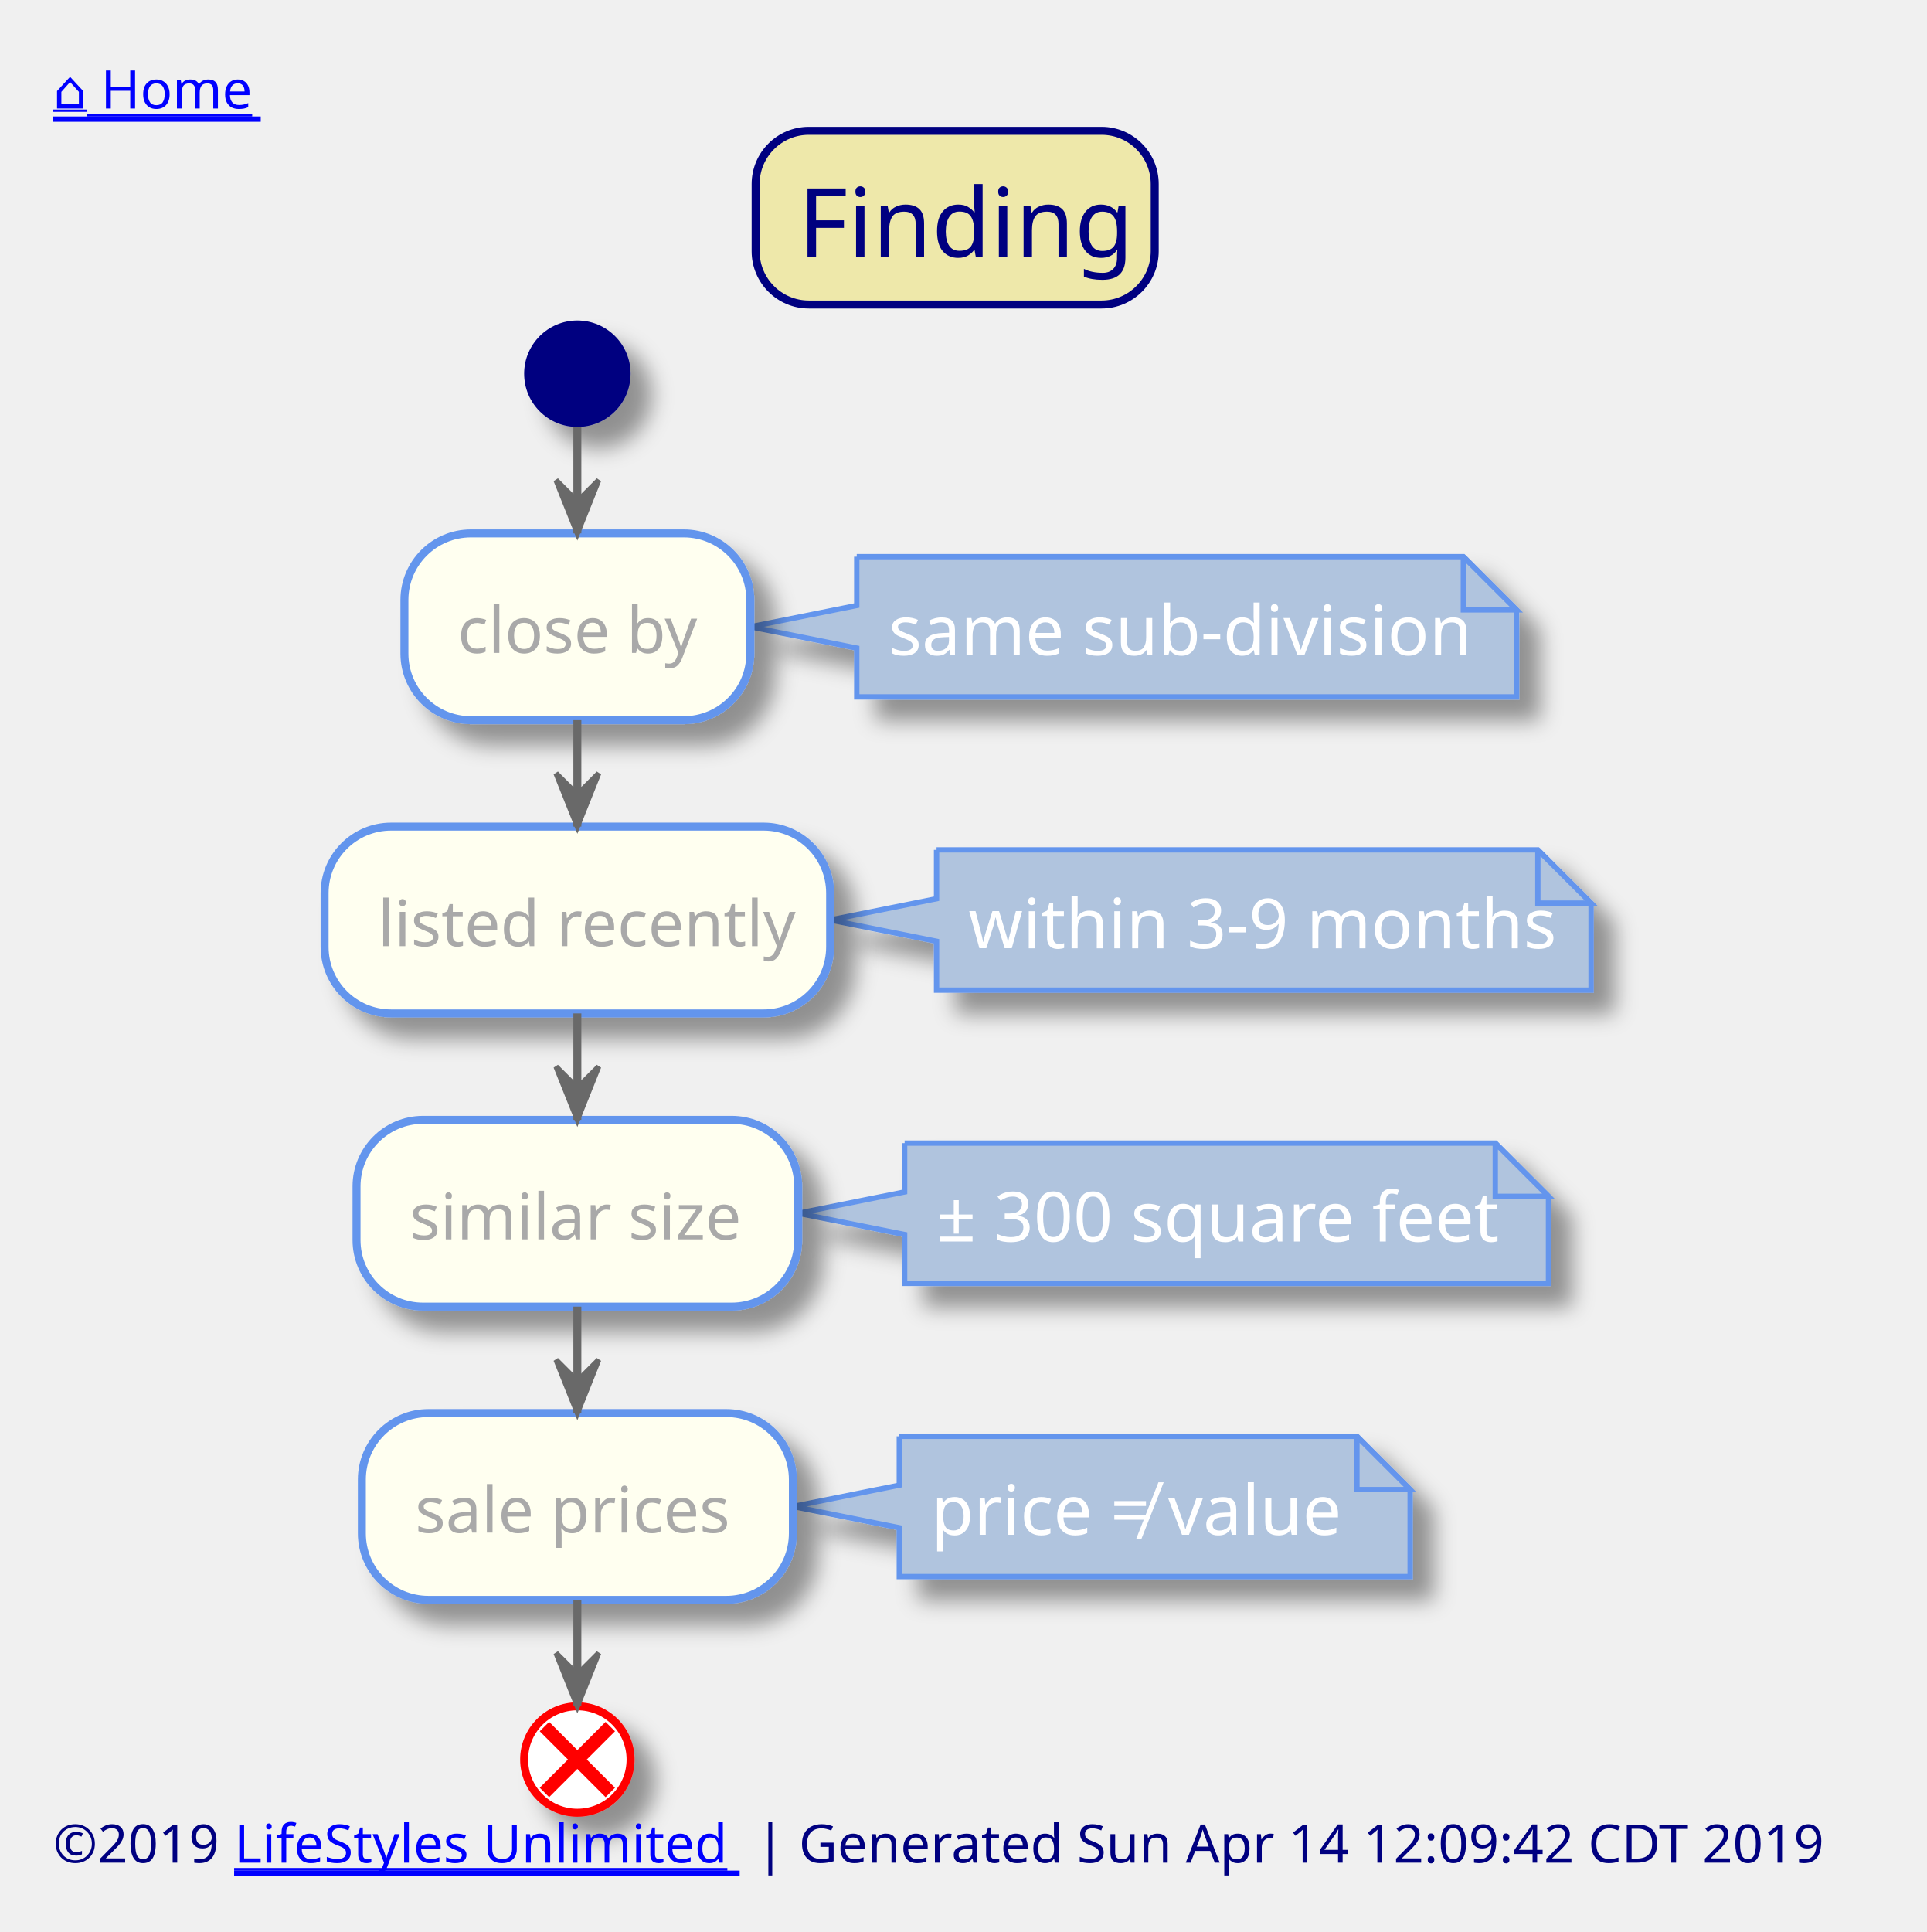
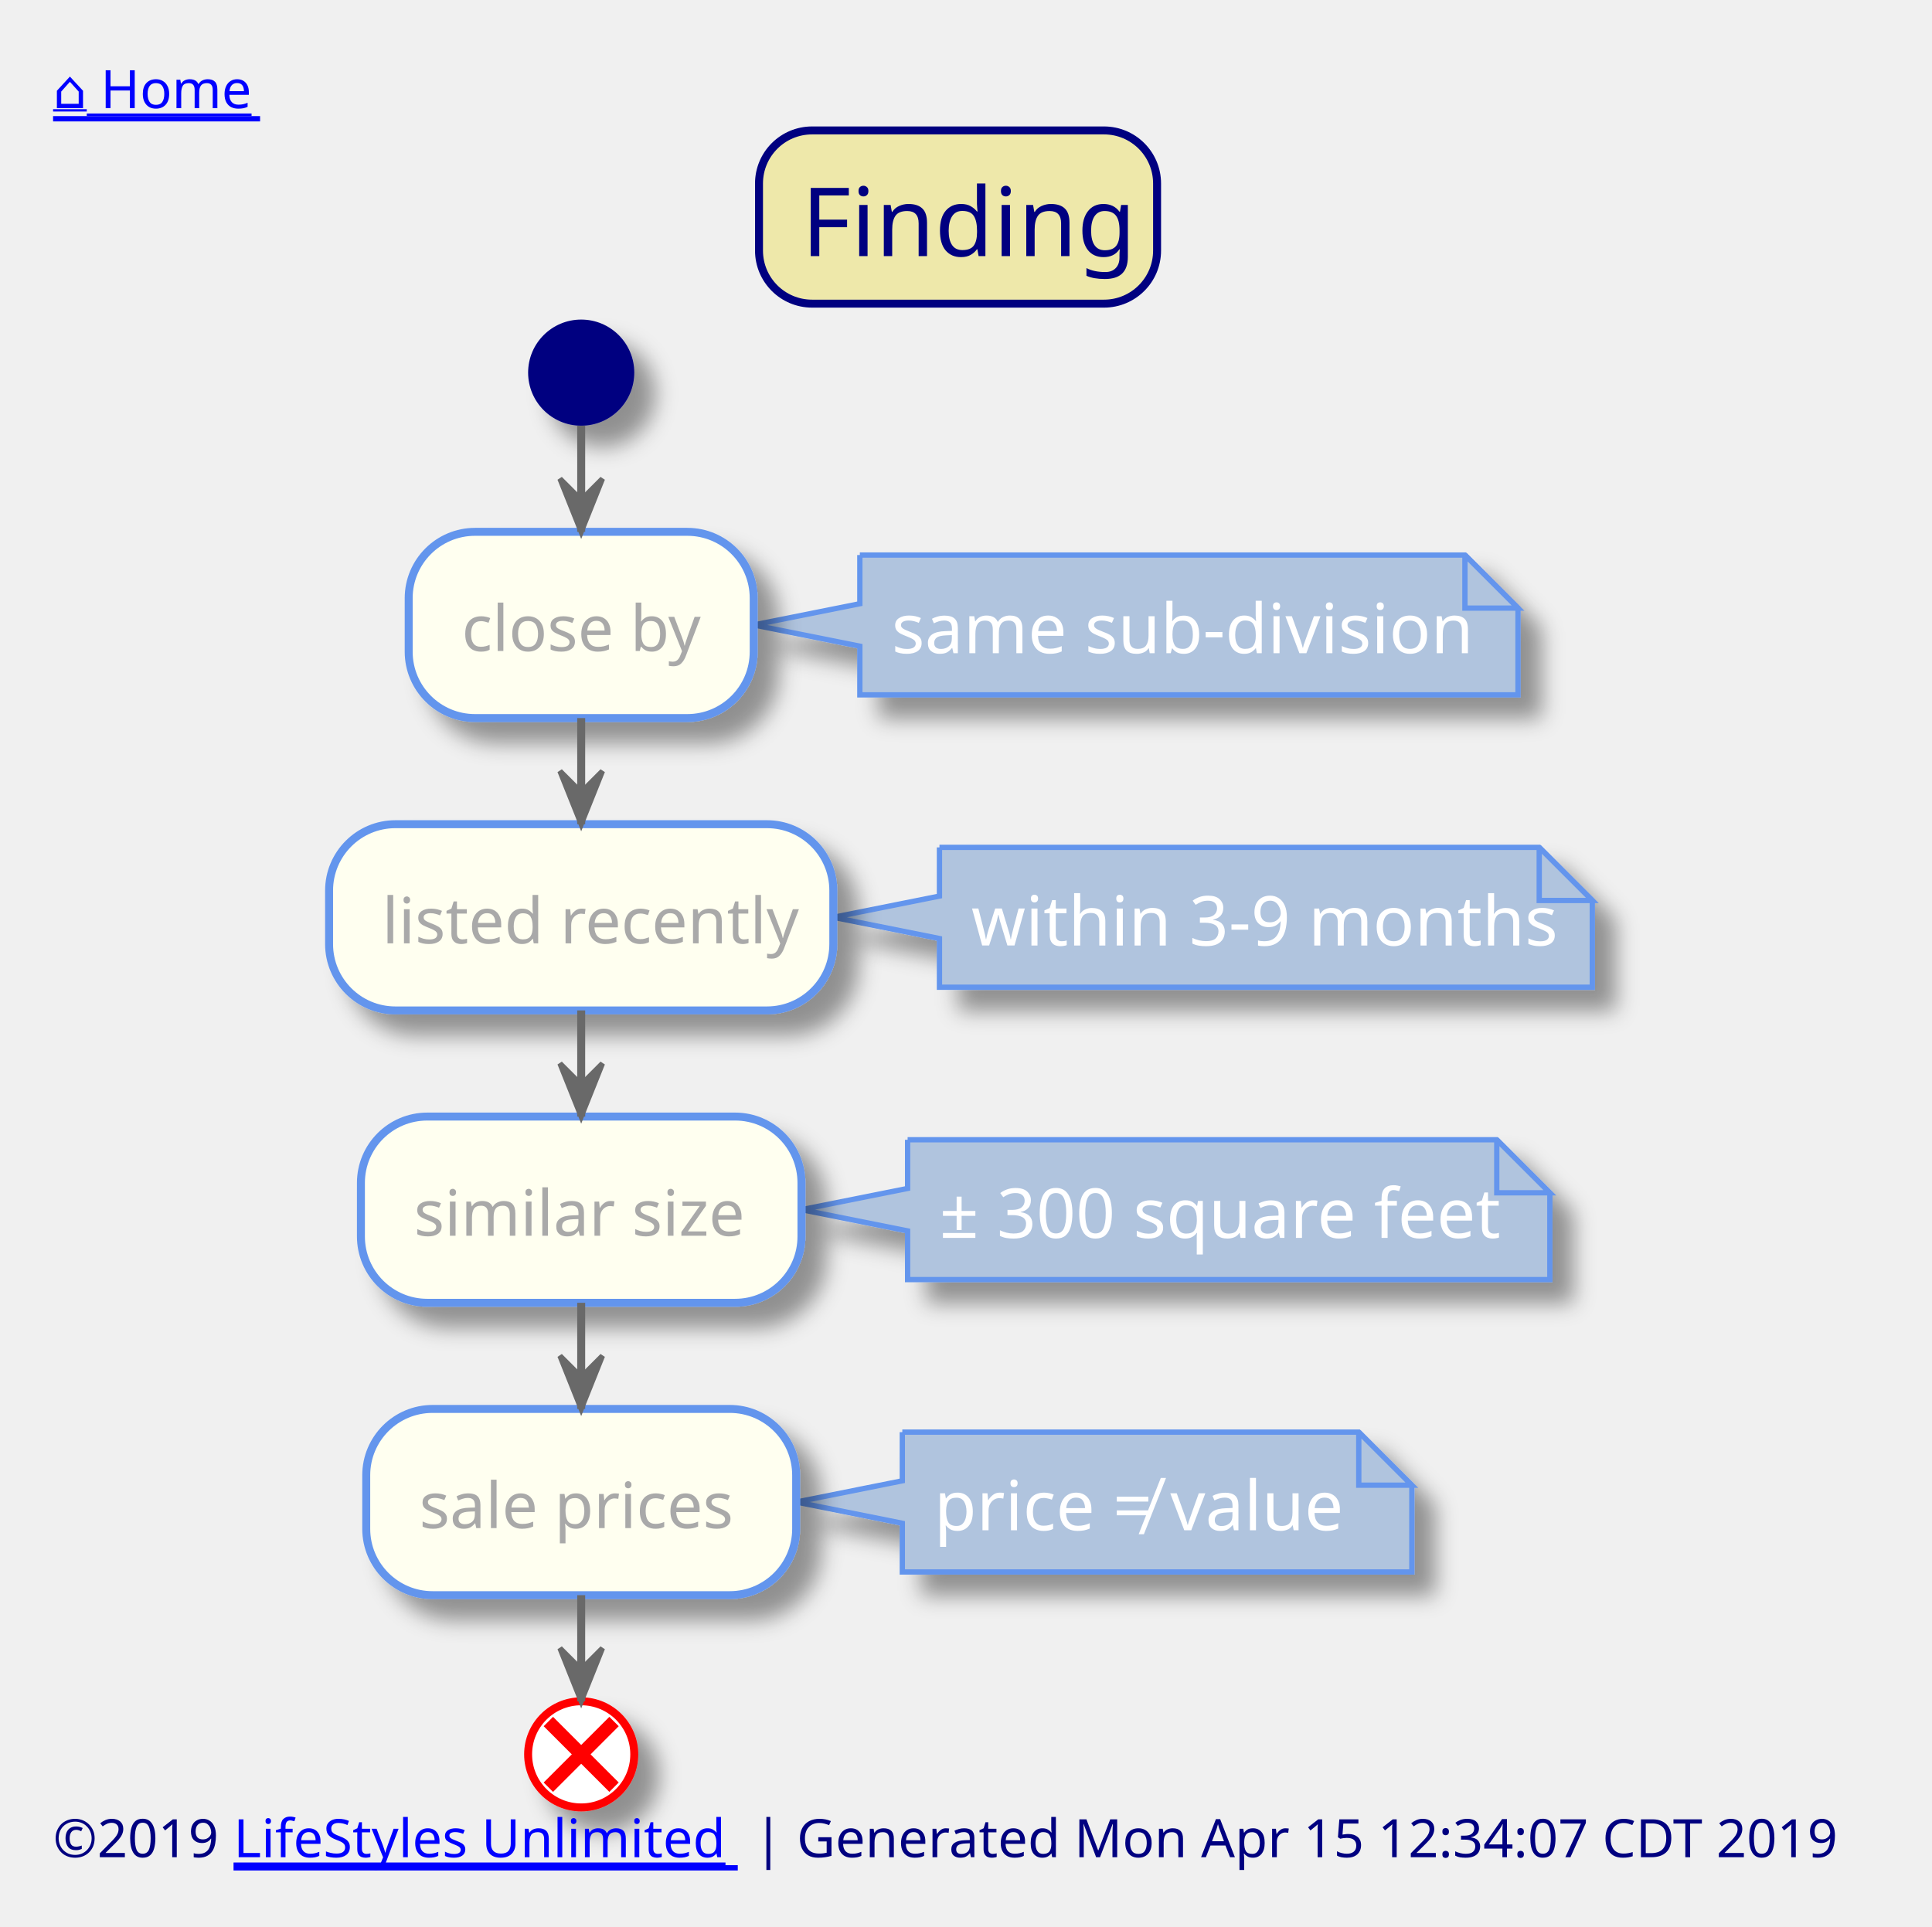
- <svg xmlns="http://www.w3.org/2000/svg" xmlns:xlink="http://www.w3.org/1999/xlink" contentScriptType="application/ecmascript" contentStyleType="text/css" height="363px" preserveAspectRatio="none" style="width:362px;height:363px;" version="1.1" viewBox="0 0 362 363" width="362px" zoomAndPan="magnify">
+ <svg xmlns="http://www.w3.org/2000/svg" xmlns:xlink="http://www.w3.org/1999/xlink" contentScriptType="application/ecmascript" contentStyleType="text/css" height="363px" preserveAspectRatio="none" style="width:364px;height:363px;" version="1.1" viewBox="0 0 364 363" width="364px" zoomAndPan="magnify">
  <defs>
    <style type="text/css">path:hover { stroke: #0000FF !important;}</style>
-     <filter height="300%" id="f64w0p3lp2mgy" width="300%" x="-1" y="-1">
+     <filter height="300%" id="ftrx59ldhipma" width="300%" x="-1" y="-1">
      <feGaussianBlur result="blurOut" stdDeviation="2.0" />
      <feColorMatrix in="blurOut" result="blurOut2" type="matrix" values="0 0 0 0 0 0 0 0 0 0 0 0 0 0 0 0 0 0 .4 0" />
      <feOffset dx="4.0" dy="4.0" in="blurOut2" result="blurOut3" />
      <feBlend in="SourceGraphic" in2="blurOut3" mode="normal" />
    </filter>
  </defs>
  <g>
    <a target="_top" xlink:actuate="onRequest" xlink:href="../index.svg" xlink:show="new" xlink:title="../index.svg" xlink:type="simple">
      <text fill="#0000FF" font-family="sans-serif" font-size="10" lengthAdjust="spacingAndGlyphs" text-decoration="underline" textLength="39" x="10" y="20.381">⌂ Home</text>
      <line style="stroke: #0000FF; stroke-width: 1.0;" x1="10" x2="49" y1="22.381" y2="22.381" />
    </a>
-     <rect fill="#EEE8AA" height="32.641" rx="10" ry="10" style="stroke: #000080; stroke-width: 1.5;" width="75" x="142" y="24.578" />
-     <text fill="#000080" font-family="sans-serif" font-size="18" lengthAdjust="spacingAndGlyphs" textLength="59" x="150" y="48.264">Finding</text>
-     <ellipse cx="108.5" cy="70.219" fill="#000080" filter="url(#f64w0p3lp2mgy)" rx="10" ry="10" style="stroke: none; stroke-width: 1.0;" />
-     <path d="M161,104.59 L161,113.766 L141,117.766 L161,121.766 L161,130.941 A0,0 0 0 0 161,130.941 L285,130.941 A0,0 0 0 0 285,130.941 L285,114.59 L275,104.59 L161,104.59 A0,0 0 0 0 161,104.59 " fill="#B0C4DE" filter="url(#f64w0p3lp2mgy)" style="stroke: #6495ED; stroke-width: 1.0;" />
-     <path d="M275,104.59 L275,114.59 L285,114.59 L275,104.59 " fill="#B0C4DE" style="stroke: #6495ED; stroke-width: 1.0;" />
-     <text fill="#FFFFFF" font-family="sans-serif" font-size="13" lengthAdjust="spacingAndGlyphs" textLength="103" x="167" y="123.085">same sub-division</text>
-     <rect fill="#FFFFF0" filter="url(#f64w0p3lp2mgy)" height="35.094" rx="12.5" ry="12.5" style="stroke: #6495ED; stroke-width: 1.5;" width="65" x="76" y="100.219" />
-     <text fill="#A9A9A9" font-family="sans-serif" font-size="12" lengthAdjust="spacingAndGlyphs" textLength="45" x="86" y="122.676">close by</text>
-     <path d="M176,159.684 L176,168.859 L156,172.859 L176,176.859 L176,186.035 A0,0 0 0 0 176,186.035 L299,186.035 A0,0 0 0 0 299,186.035 L299,169.684 L289,159.684 L176,159.684 A0,0 0 0 0 176,159.684 " fill="#B0C4DE" filter="url(#f64w0p3lp2mgy)" style="stroke: #6495ED; stroke-width: 1.0;" />
-     <path d="M289,159.684 L289,169.684 L299,169.684 L289,159.684 " fill="#B0C4DE" style="stroke: #6495ED; stroke-width: 1.0;" />
-     <text fill="#FFFFFF" font-family="sans-serif" font-size="13" lengthAdjust="spacingAndGlyphs" textLength="102" x="182" y="178.179">within 3-9 months</text>
-     <rect fill="#FFFFF0" filter="url(#f64w0p3lp2mgy)" height="35.094" rx="12.5" ry="12.5" style="stroke: #6495ED; stroke-width: 1.5;" width="95" x="61" y="155.312" />
-     <text fill="#A9A9A9" font-family="sans-serif" font-size="12" lengthAdjust="spacingAndGlyphs" textLength="75" x="71" y="177.769">listed recently</text>
-     <path d="M170,214.777 L170,223.953 L150,227.953 L170,231.953 L170,241.129 A0,0 0 0 0 170,241.129 L291,241.129 A0,0 0 0 0 291,241.129 L291,224.777 L281,214.777 L170,214.777 A0,0 0 0 0 170,214.777 " fill="#B0C4DE" filter="url(#f64w0p3lp2mgy)" style="stroke: #6495ED; stroke-width: 1.0;" />
-     <path d="M281,214.777 L281,224.777 L291,224.777 L281,214.777 " fill="#B0C4DE" style="stroke: #6495ED; stroke-width: 1.0;" />
-     <text fill="#FFFFFF" font-family="sans-serif" font-size="13" lengthAdjust="spacingAndGlyphs" textLength="100" x="176" y="233.273">± 300 square feet</text>
-     <rect fill="#FFFFF0" filter="url(#f64w0p3lp2mgy)" height="35.094" rx="12.5" ry="12.5" style="stroke: #6495ED; stroke-width: 1.5;" width="83" x="67" y="210.406" />
-     <text fill="#A9A9A9" font-family="sans-serif" font-size="12" lengthAdjust="spacingAndGlyphs" textLength="63" x="77" y="232.863">similar size</text>
-     <path d="M169,269.871 L169,279.047 L149,283.047 L169,287.047 L169,296.223 A0,0 0 0 0 169,296.223 L265,296.223 A0,0 0 0 0 265,296.223 L265,279.871 L255,269.871 L169,269.871 A0,0 0 0 0 169,269.871 " fill="#B0C4DE" filter="url(#f64w0p3lp2mgy)" style="stroke: #6495ED; stroke-width: 1.0;" />
-     <path d="M255,269.871 L255,279.871 L265,279.871 L255,269.871 " fill="#B0C4DE" style="stroke: #6495ED; stroke-width: 1.0;" />
-     <text fill="#FFFFFF" font-family="sans-serif" font-size="13" lengthAdjust="spacingAndGlyphs" textLength="75" x="175" y="288.366">price ≠ value</text>
-     <rect fill="#FFFFF0" filter="url(#f64w0p3lp2mgy)" height="35.094" rx="12.5" ry="12.5" style="stroke: #6495ED; stroke-width: 1.5;" width="81" x="68" y="265.5" />
-     <text fill="#A9A9A9" font-family="sans-serif" font-size="12" lengthAdjust="spacingAndGlyphs" textLength="61" x="78" y="287.957">sale prices</text>
-     <ellipse cx="108.5" cy="330.594" fill="#FFFFFF" filter="url(#f64w0p3lp2mgy)" rx="10" ry="10" style="stroke: #FF0000; stroke-width: 1.5;" />
-     <line style="stroke: #FF0000; stroke-width: 2.5;" x1="102.313" x2="114.687" y1="324.407" y2="336.781" />
-     <line style="stroke: #FF0000; stroke-width: 2.5;" x1="114.687" x2="102.313" y1="324.407" y2="336.781" />
-     <line style="stroke: #696969; stroke-width: 1.5;" x1="108.5" x2="108.5" y1="80.219" y2="100.219" />
-     <polygon fill="#696969" points="104.5,90.219,108.5,100.219,112.5,90.219,108.5,94.219" style="stroke: #696969; stroke-width: 1.0;" />
-     <line style="stroke: #696969; stroke-width: 1.5;" x1="108.5" x2="108.5" y1="135.312" y2="155.312" />
-     <polygon fill="#696969" points="104.5,145.312,108.5,155.312,112.5,145.312,108.5,149.312" style="stroke: #696969; stroke-width: 1.0;" />
-     <line style="stroke: #696969; stroke-width: 1.5;" x1="108.5" x2="108.5" y1="190.406" y2="210.406" />
-     <polygon fill="#696969" points="104.5,200.406,108.5,210.406,112.5,200.406,108.5,204.406" style="stroke: #696969; stroke-width: 1.0;" />
-     <line style="stroke: #696969; stroke-width: 1.5;" x1="108.5" x2="108.5" y1="245.5" y2="265.5" />
-     <polygon fill="#696969" points="104.5,255.5,108.5,265.5,112.5,255.5,108.5,259.5" style="stroke: #696969; stroke-width: 1.0;" />
-     <line style="stroke: #696969; stroke-width: 1.5;" x1="108.5" x2="108.5" y1="300.594" y2="320.594" />
-     <polygon fill="#696969" points="104.5,310.594,108.5,320.594,112.5,310.594,108.5,314.594" style="stroke: #696969; stroke-width: 1.0;" />
+     <rect fill="#EEE8AA" height="32.641" rx="10" ry="10" style="stroke: #000080; stroke-width: 1.5;" width="75" x="143" y="24.578" />
+     <text fill="#000080" font-family="sans-serif" font-size="18" lengthAdjust="spacingAndGlyphs" textLength="59" x="151" y="48.264">Finding</text>
+     <ellipse cx="109.5" cy="70.219" fill="#000080" filter="url(#ftrx59ldhipma)" rx="10" ry="10" style="stroke: none; stroke-width: 1.0;" />
+     <path d="M162,104.59 L162,113.766 L142,117.766 L162,121.766 L162,130.941 A0,0 0 0 0 162,130.941 L286,130.941 A0,0 0 0 0 286,130.941 L286,114.59 L276,104.59 L162,104.59 A0,0 0 0 0 162,104.59 " fill="#B0C4DE" filter="url(#ftrx59ldhipma)" style="stroke: #6495ED; stroke-width: 1.0;" />
+     <path d="M276,104.59 L276,114.59 L286,114.59 L276,104.59 " fill="#B0C4DE" style="stroke: #6495ED; stroke-width: 1.0;" />
+     <text fill="#FFFFFF" font-family="sans-serif" font-size="13" lengthAdjust="spacingAndGlyphs" textLength="103" x="168" y="123.085">same sub-division</text>
+     <rect fill="#FFFFF0" filter="url(#ftrx59ldhipma)" height="35.094" rx="12.5" ry="12.5" style="stroke: #6495ED; stroke-width: 1.5;" width="65" x="77" y="100.219" />
+     <text fill="#A9A9A9" font-family="sans-serif" font-size="12" lengthAdjust="spacingAndGlyphs" textLength="45" x="87" y="122.676">close by</text>
+     <path d="M177,159.684 L177,168.859 L157,172.859 L177,176.859 L177,186.035 A0,0 0 0 0 177,186.035 L300,186.035 A0,0 0 0 0 300,186.035 L300,169.684 L290,159.684 L177,159.684 A0,0 0 0 0 177,159.684 " fill="#B0C4DE" filter="url(#ftrx59ldhipma)" style="stroke: #6495ED; stroke-width: 1.0;" />
+     <path d="M290,159.684 L290,169.684 L300,169.684 L290,159.684 " fill="#B0C4DE" style="stroke: #6495ED; stroke-width: 1.0;" />
+     <text fill="#FFFFFF" font-family="sans-serif" font-size="13" lengthAdjust="spacingAndGlyphs" textLength="102" x="183" y="178.179">within 3-9 months</text>
+     <rect fill="#FFFFF0" filter="url(#ftrx59ldhipma)" height="35.094" rx="12.5" ry="12.5" style="stroke: #6495ED; stroke-width: 1.5;" width="95" x="62" y="155.312" />
+     <text fill="#A9A9A9" font-family="sans-serif" font-size="12" lengthAdjust="spacingAndGlyphs" textLength="75" x="72" y="177.769">listed recently</text>
+     <path d="M171,214.777 L171,223.953 L151,227.953 L171,231.953 L171,241.129 A0,0 0 0 0 171,241.129 L292,241.129 A0,0 0 0 0 292,241.129 L292,224.777 L282,214.777 L171,214.777 A0,0 0 0 0 171,214.777 " fill="#B0C4DE" filter="url(#ftrx59ldhipma)" style="stroke: #6495ED; stroke-width: 1.0;" />
+     <path d="M282,214.777 L282,224.777 L292,224.777 L282,214.777 " fill="#B0C4DE" style="stroke: #6495ED; stroke-width: 1.0;" />
+     <text fill="#FFFFFF" font-family="sans-serif" font-size="13" lengthAdjust="spacingAndGlyphs" textLength="100" x="177" y="233.273">± 300 square feet</text>
+     <rect fill="#FFFFF0" filter="url(#ftrx59ldhipma)" height="35.094" rx="12.5" ry="12.5" style="stroke: #6495ED; stroke-width: 1.5;" width="83" x="68" y="210.406" />
+     <text fill="#A9A9A9" font-family="sans-serif" font-size="12" lengthAdjust="spacingAndGlyphs" textLength="63" x="78" y="232.863">similar size</text>
+     <path d="M170,269.871 L170,279.047 L150,283.047 L170,287.047 L170,296.223 A0,0 0 0 0 170,296.223 L266,296.223 A0,0 0 0 0 266,296.223 L266,279.871 L256,269.871 L170,269.871 A0,0 0 0 0 170,269.871 " fill="#B0C4DE" filter="url(#ftrx59ldhipma)" style="stroke: #6495ED; stroke-width: 1.0;" />
+     <path d="M256,269.871 L256,279.871 L266,279.871 L256,269.871 " fill="#B0C4DE" style="stroke: #6495ED; stroke-width: 1.0;" />
+     <text fill="#FFFFFF" font-family="sans-serif" font-size="13" lengthAdjust="spacingAndGlyphs" textLength="75" x="176" y="288.366">price ≠ value</text>
+     <rect fill="#FFFFF0" filter="url(#ftrx59ldhipma)" height="35.094" rx="12.5" ry="12.5" style="stroke: #6495ED; stroke-width: 1.5;" width="81" x="69" y="265.5" />
+     <text fill="#A9A9A9" font-family="sans-serif" font-size="12" lengthAdjust="spacingAndGlyphs" textLength="61" x="79" y="287.957">sale prices</text>
+     <ellipse cx="109.5" cy="330.594" fill="#FFFFFF" filter="url(#ftrx59ldhipma)" rx="10" ry="10" style="stroke: #FF0000; stroke-width: 1.5;" />
+     <line style="stroke: #FF0000; stroke-width: 2.5;" x1="103.313" x2="115.687" y1="324.407" y2="336.781" />
+     <line style="stroke: #FF0000; stroke-width: 2.5;" x1="115.687" x2="103.313" y1="324.407" y2="336.781" />
+     <line style="stroke: #696969; stroke-width: 1.5;" x1="109.5" x2="109.5" y1="80.219" y2="100.219" />
+     <polygon fill="#696969" points="105.5,90.219,109.5,100.219,113.5,90.219,109.5,94.219" style="stroke: #696969; stroke-width: 1.0;" />
+     <line style="stroke: #696969; stroke-width: 1.5;" x1="109.5" x2="109.5" y1="135.312" y2="155.312" />
+     <polygon fill="#696969" points="105.5,145.312,109.5,155.312,113.5,145.312,109.5,149.312" style="stroke: #696969; stroke-width: 1.0;" />
+     <line style="stroke: #696969; stroke-width: 1.5;" x1="109.5" x2="109.5" y1="190.406" y2="210.406" />
+     <polygon fill="#696969" points="105.5,200.406,109.5,210.406,113.5,200.406,109.5,204.406" style="stroke: #696969; stroke-width: 1.0;" />
+     <line style="stroke: #696969; stroke-width: 1.5;" x1="109.5" x2="109.5" y1="245.5" y2="265.5" />
+     <polygon fill="#696969" points="105.5,255.5,109.5,265.5,113.5,255.5,109.5,259.5" style="stroke: #696969; stroke-width: 1.0;" />
+     <line style="stroke: #696969; stroke-width: 1.5;" x1="109.5" x2="109.5" y1="300.594" y2="320.594" />
+     <polygon fill="#696969" points="105.5,310.594,109.5,320.594,113.5,310.594,109.5,314.594" style="stroke: #696969; stroke-width: 1.0;" />
    <text fill="#000080" font-family="sans-serif" font-size="10" lengthAdjust="spacingAndGlyphs" textLength="31" x="10" y="349.975">©2019</text>
    <a target="_top" xlink:actuate="onRequest" xlink:href="http://www.lifestylesunlimited.com" xlink:show="new" xlink:title="http://www.lifestylesunlimited.com" xlink:type="simple">
      <text fill="#0000FF" font-family="sans-serif" font-size="10" lengthAdjust="spacingAndGlyphs" text-decoration="underline" textLength="95" x="44" y="349.975">LifeStyles Unlimited</text>
      <line style="stroke: #0000FF; stroke-width: 1.0;" x1="44" x2="139" y1="351.975" y2="351.975" />
    </a>
-     <text fill="#000080" font-family="sans-serif" font-size="10" lengthAdjust="spacingAndGlyphs" textLength="208" x="142" y="349.975">| Generated Sun Apr 14 12:09:42 CDT 2019</text>
+     <text fill="#000080" font-family="sans-serif" font-size="10" lengthAdjust="spacingAndGlyphs" textLength="210" x="142" y="349.975">| Generated Mon Apr 15 12:34:07 CDT 2019</text>
  </g>
</svg>
